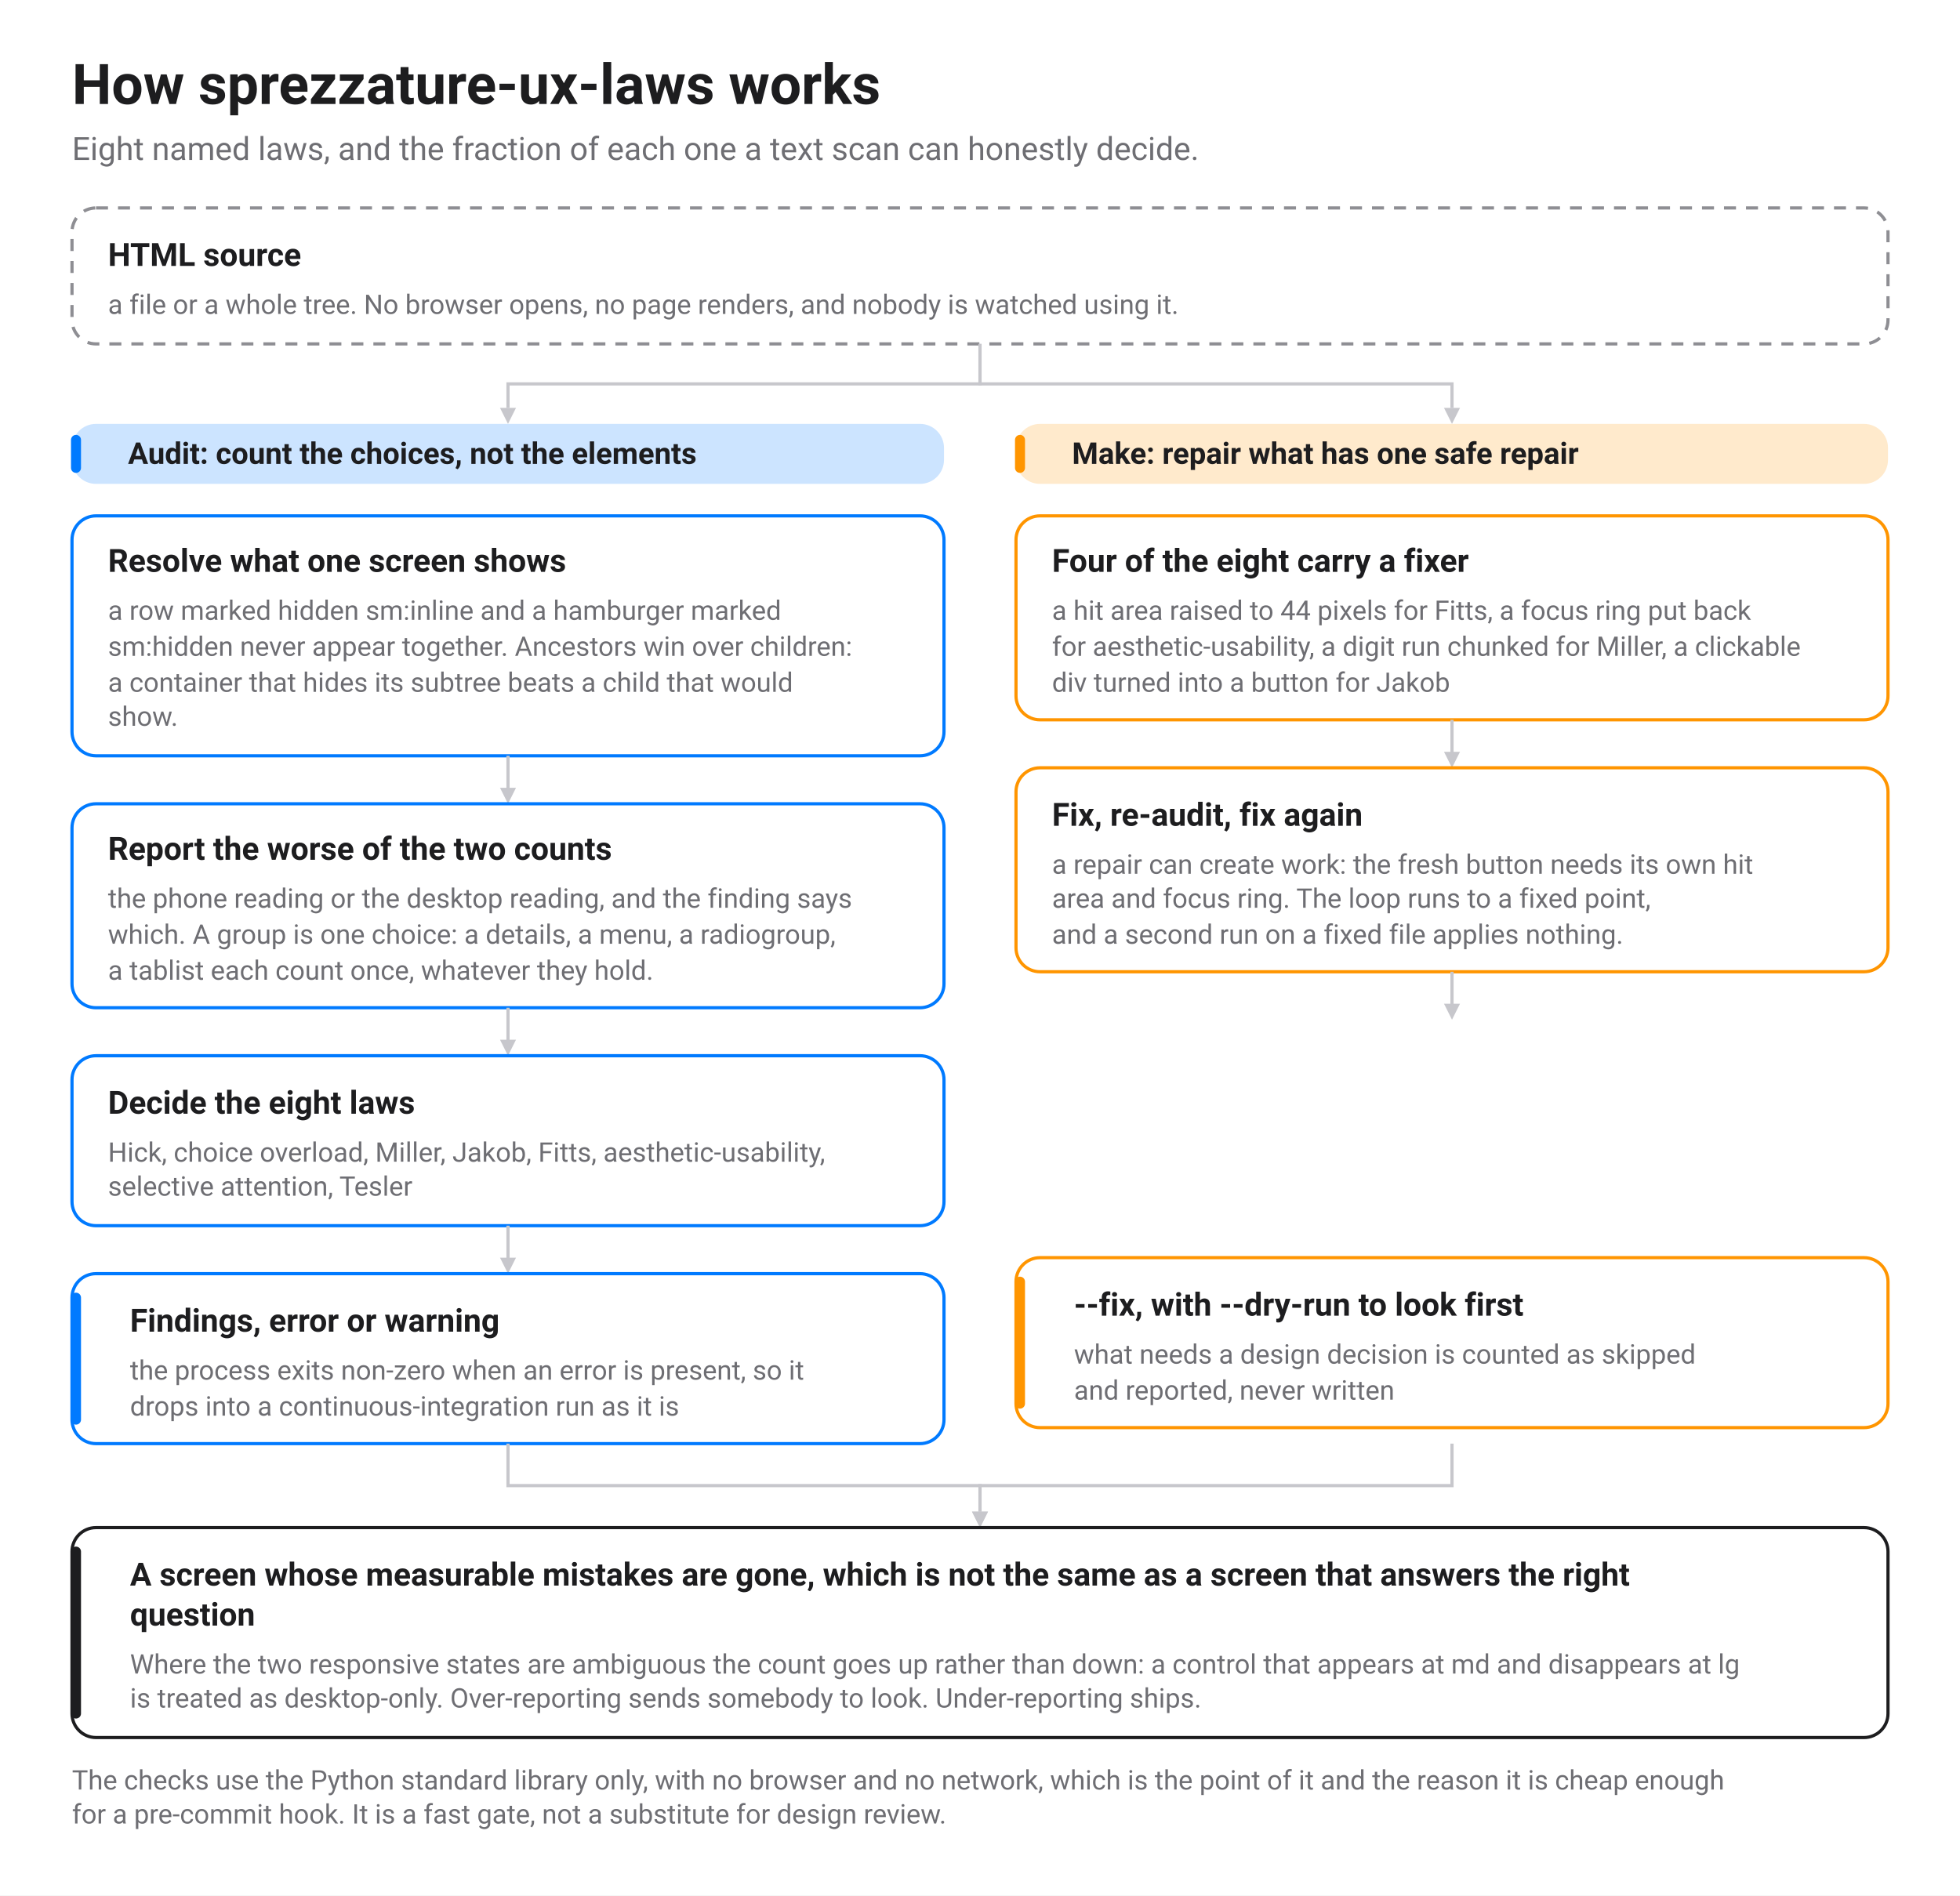
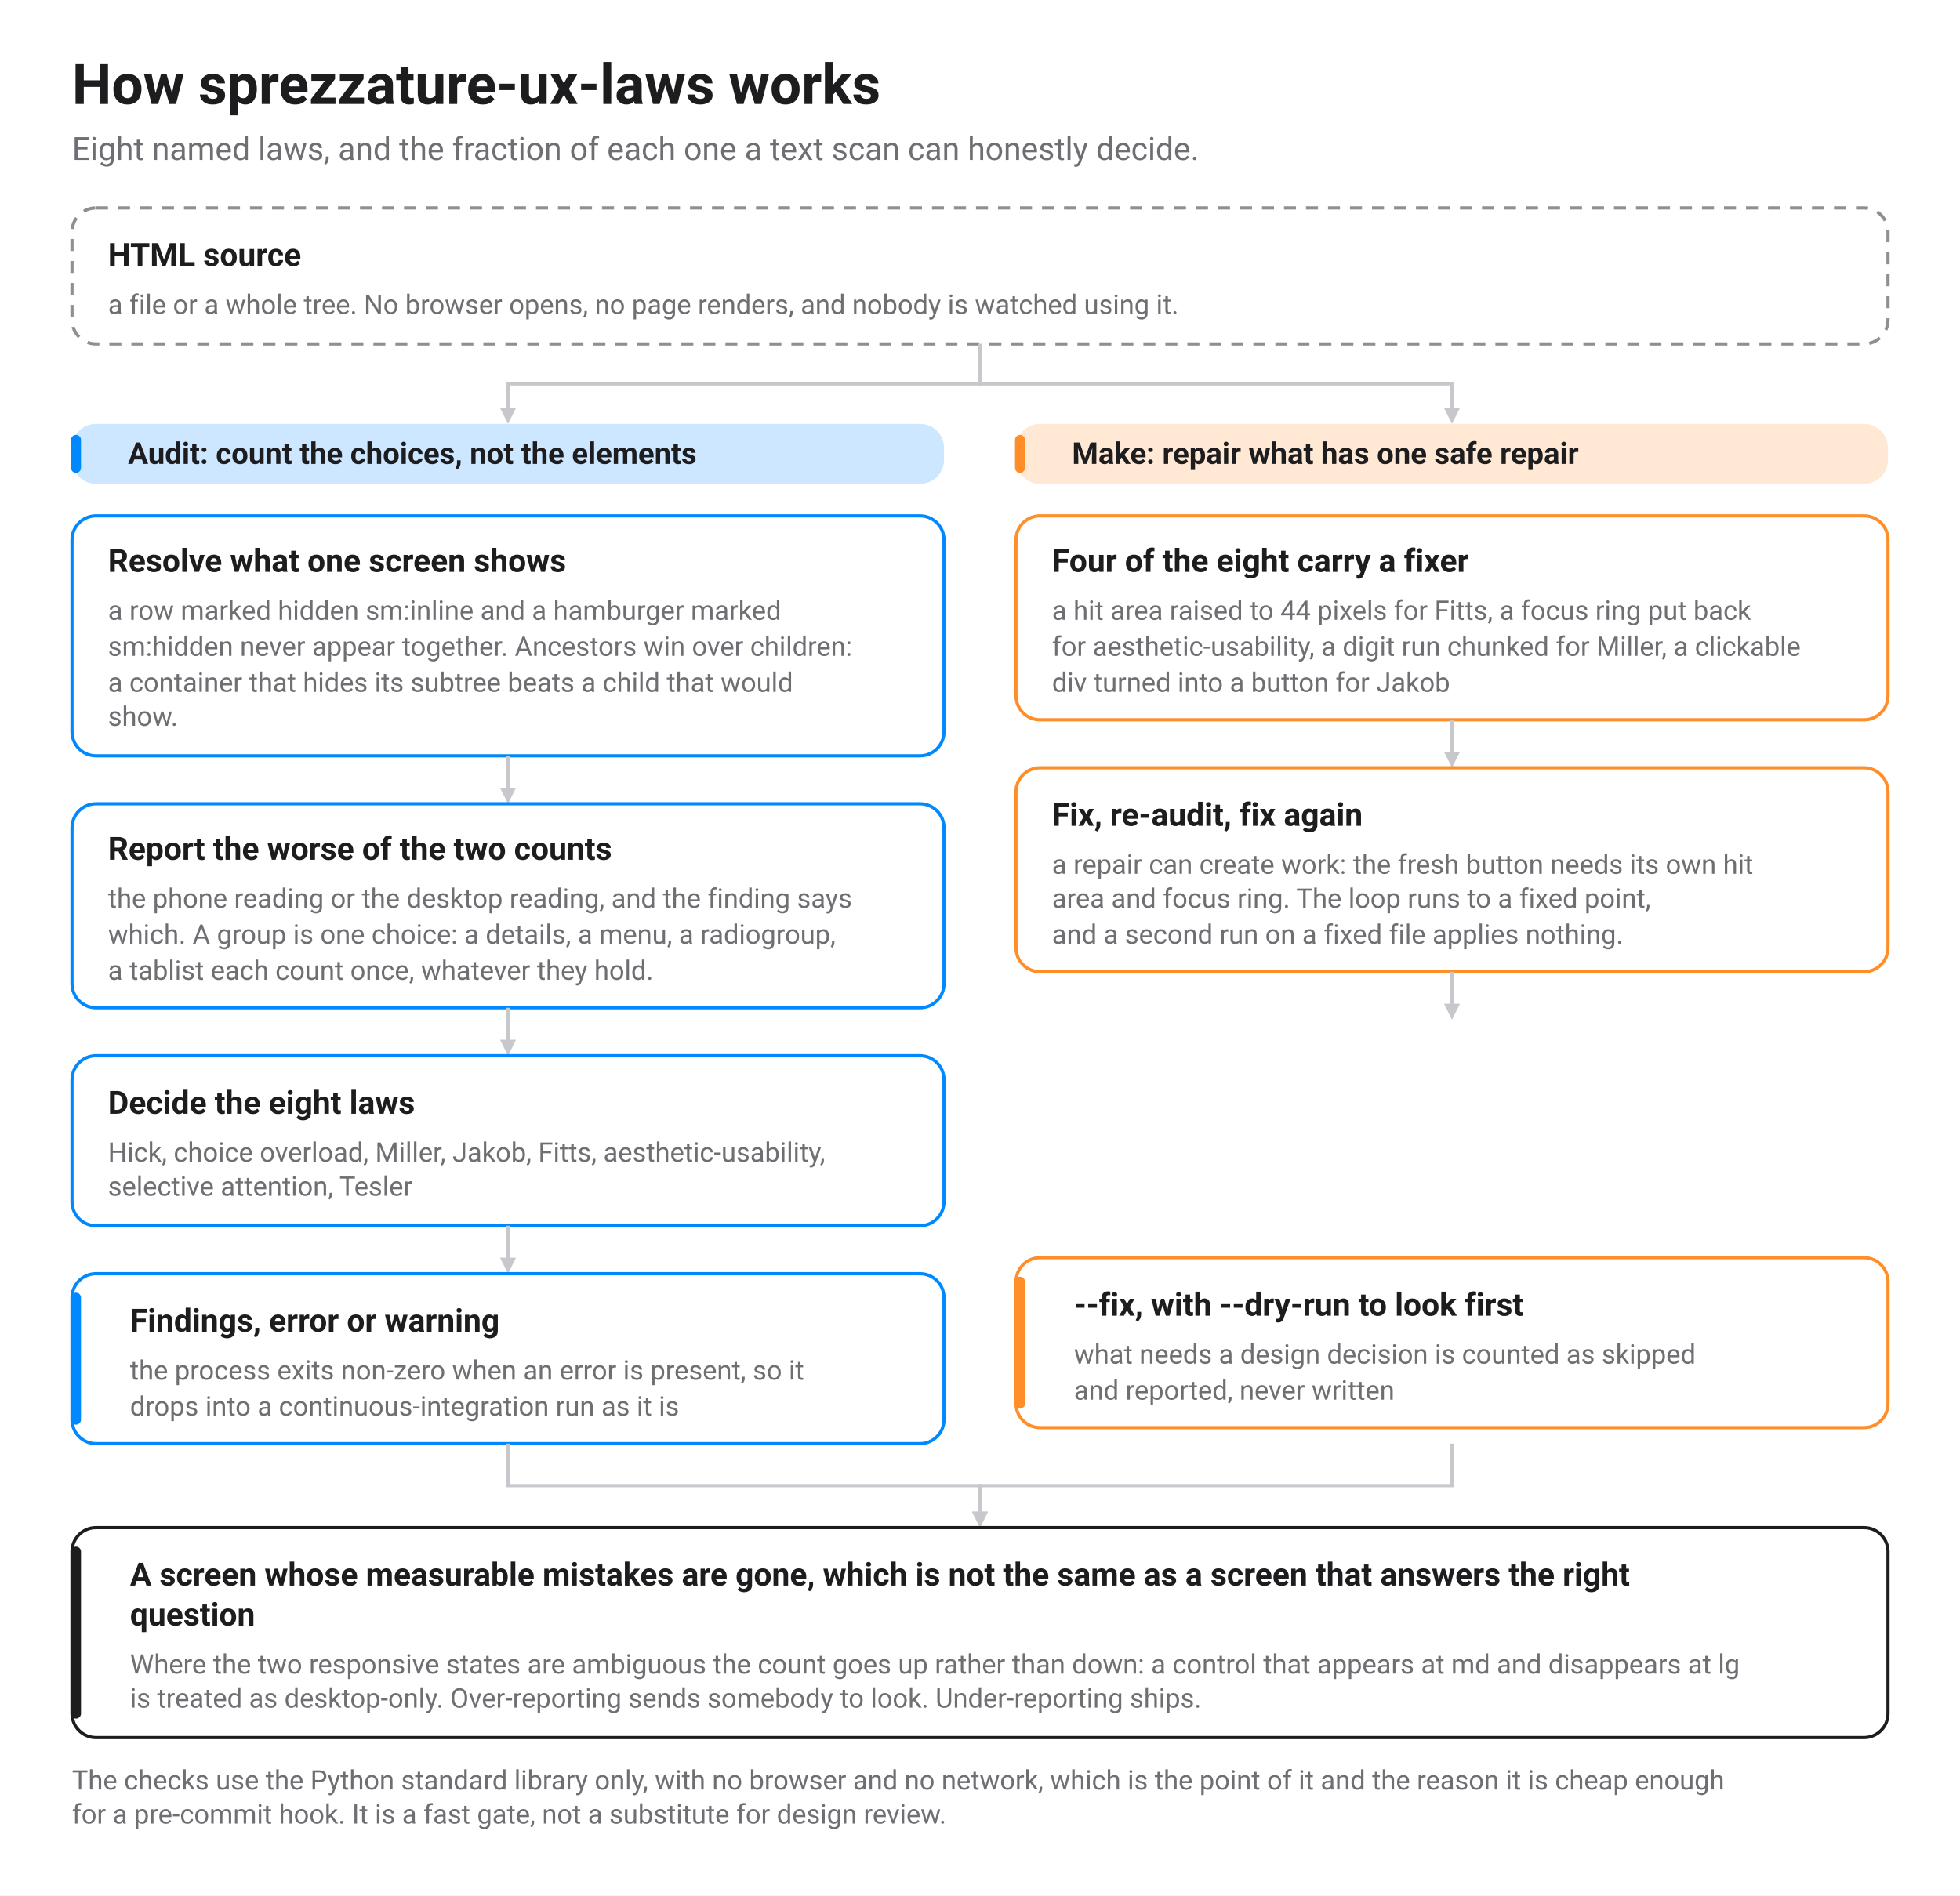
<svg xmlns="http://www.w3.org/2000/svg" width="980" height="948" viewBox="0 0 980 948" font-family="Roboto, Helvetica Neue, Helvetica, Arial, sans-serif" role="img" aria-labelledby="ux-laws-hiw-title ux-laws-hiw-desc">
-   <style>@media (prefers-color-scheme: dark){rect[fill="#FFFFFF"]{fill:#141416;}rect.paper{fill:#0B0B0C;}[fill="#1D1D1F"]{fill:#F2F2F7;}[fill="#6E6E73"]{fill:#9C9CA3;}[stroke="#1D1D1F"]{stroke:#F2F2F7;}[stroke="#C7C7CC"]{stroke:#5A5A5E;}[fill="#C7C7CC"]{fill:#5A5A5E;}rect[fill="#CCE4FF"]{fill:#082646;}rect[fill="#FFEACC"]{fill:#462C09;}}</style>
+   <style>@media (prefers-color-scheme: dark){rect[fill="#FFFFFF"]{fill:#141416;}rect.paper{fill:#0B0B0C;}[fill="#1D1D1F"]{fill:#F2F2F7;}[fill="#6E6E73"]{fill:#9C9CA3;}[stroke="#1D1D1F"]{stroke:#F2F2F7;}[stroke="#C7C7CC"]{stroke:#5A5A5E;}[fill="#C7C7CC"]{fill:#5A5A5E;}rect[fill="#CCE7FF"]{fill:#082946;}rect[fill="#FFE8D4"]{fill:#462A13;}}</style>
  <rect class="paper" width="980" height="948" fill="#FFFFFF" />
  <text x="36" y="52" font-size="28" font-weight="700" fill="#1D1D1F">How sprezzature-ux-laws works</text>
  <text x="36" y="80" font-size="16" font-weight="400" fill="#6E6E73">Eight named laws, and the fraction of each one a text scan can honestly decide.</text>
  <rect x="36" y="104" width="908" height="68" rx="12" fill="#FFFFFF" stroke="#8E8E93" stroke-width="1.6" stroke-dasharray="6 5" />
  <text x="54" y="133" font-size="16" font-weight="600" fill="#1D1D1F">HTML source</text>
  <text x="54" y="157" font-size="13.5" font-weight="400" fill="#6E6E73">a file or a whole tree. No browser opens, no page renders, and nobody is watched using it.</text>
  <path d="M490,172 V192 H254 V204" stroke="#C7C7CC" stroke-width="1.6" fill="none" />
  <path d="M250,204 L254,212 L258,204" fill="#C7C7CC" />
  <path d="M490,172 V192 H726 V204" stroke="#C7C7CC" stroke-width="1.6" fill="none" />
  <path d="M722,204 L726,212 L730,204" fill="#C7C7CC" />
-   <rect x="36" y="212" width="436" height="30" rx="12" fill="#CCE4FF" />
-   <path d="M38,220 v14" stroke="#007AFF" stroke-width="5" stroke-linecap="round" fill="none" />
+   <rect x="36" y="212" width="436" height="30" rx="12" fill="#CCE7FF" />
+   <path d="M38,220 v14" stroke="#0088FF" stroke-width="5" stroke-linecap="round" fill="none" />
  <text x="64" y="232" font-size="15" font-weight="700" fill="#1D1D1F">Audit: count the choices, not the elements</text>
-   <rect x="36" y="258" width="436" height="120" rx="12" fill="#FFFFFF" stroke="#007AFF" stroke-width="1.6" />
+   <rect x="36" y="258" width="436" height="120" rx="12" fill="#FFFFFF" stroke="#0088FF" stroke-width="1.6" />
  <text x="54" y="286" font-size="16" font-weight="600" fill="#1D1D1F">Resolve what one screen shows</text>
  <text x="54" y="310" font-size="13.5" font-weight="400" fill="#6E6E73">a row marked hidden sm:inline and a hamburger marked</text>
  <text x="54" y="328" font-size="13.5" font-weight="400" fill="#6E6E73">sm:hidden never appear together. Ancestors win over children:</text>
  <text x="54" y="346" font-size="13.5" font-weight="400" fill="#6E6E73">a container that hides its subtree beats a child that would</text>
  <text x="54" y="363" font-size="13.5" font-weight="400" fill="#6E6E73">show.</text>
  <path d="M254,378 v17" stroke="#C7C7CC" stroke-width="1.6" fill="none" />
  <path d="M250,394 L254,402 L258,394" fill="#C7C7CC" />
-   <rect x="36" y="402" width="436" height="102" rx="12" fill="#FFFFFF" stroke="#007AFF" stroke-width="1.6" />
+   <rect x="36" y="402" width="436" height="102" rx="12" fill="#FFFFFF" stroke="#0088FF" stroke-width="1.6" />
  <text x="54" y="430" font-size="16" font-weight="600" fill="#1D1D1F">Report the worse of the two counts</text>
  <text x="54" y="454" font-size="13.5" font-weight="400" fill="#6E6E73">the phone reading or the desktop reading, and the finding says</text>
  <text x="54" y="472" font-size="13.5" font-weight="400" fill="#6E6E73">which. A group is one choice: a details, a menu, a radiogroup,</text>
  <text x="54" y="490" font-size="13.5" font-weight="400" fill="#6E6E73">a tablist each count once, whatever they hold.</text>
  <path d="M254,504 v17" stroke="#C7C7CC" stroke-width="1.6" fill="none" />
  <path d="M250,520 L254,528 L258,520" fill="#C7C7CC" />
-   <rect x="36" y="528" width="436" height="85" rx="12" fill="#FFFFFF" stroke="#007AFF" stroke-width="1.6" />
+   <rect x="36" y="528" width="436" height="85" rx="12" fill="#FFFFFF" stroke="#0088FF" stroke-width="1.6" />
  <text x="54" y="557" font-size="16" font-weight="600" fill="#1D1D1F">Decide the eight laws</text>
  <text x="54" y="581" font-size="13.5" font-weight="400" fill="#6E6E73">Hick, choice overload, Miller, Jakob, Fitts, aesthetic-usability,</text>
  <text x="54" y="598" font-size="13.5" font-weight="400" fill="#6E6E73">selective attention, Tesler</text>
  <path d="M254,613 v17" stroke="#C7C7CC" stroke-width="1.6" fill="none" />
  <path d="M250,629 L254,637 L258,629" fill="#C7C7CC" />
-   <rect x="36" y="637" width="436" height="85" rx="12" fill="#FFFFFF" stroke="#007AFF" stroke-width="1.6" />
-   <path d="M38,649 v61" stroke="#007AFF" stroke-width="5" stroke-linecap="round" fill="none" />
+   <rect x="36" y="637" width="436" height="85" rx="12" fill="#FFFFFF" stroke="#0088FF" stroke-width="1.6" />
+   <path d="M38,649 v61" stroke="#0088FF" stroke-width="5" stroke-linecap="round" fill="none" />
  <text x="65" y="666" font-size="16" font-weight="600" fill="#1D1D1F">Findings, error or warning</text>
  <text x="65" y="690" font-size="13.5" font-weight="400" fill="#6E6E73">the process exits non-zero when an error is present, so it</text>
  <text x="65" y="708" font-size="13.5" font-weight="400" fill="#6E6E73">drops into a continuous-integration run as it is</text>
-   <rect x="508" y="212" width="436" height="30" rx="12" fill="#FFEACC" />
-   <path d="M510,220 v14" stroke="#FF9500" stroke-width="5" stroke-linecap="round" fill="none" />
+   <rect x="508" y="212" width="436" height="30" rx="12" fill="#FFE8D4" />
+   <path d="M510,220 v14" stroke="#FF8D28" stroke-width="5" stroke-linecap="round" fill="none" />
  <text x="536" y="232" font-size="15" font-weight="700" fill="#1D1D1F">Make: repair what has one safe repair</text>
-   <rect x="508" y="258" width="436" height="102" rx="12" fill="#FFFFFF" stroke="#FF9500" stroke-width="1.6" />
+   <rect x="508" y="258" width="436" height="102" rx="12" fill="#FFFFFF" stroke="#FF8D28" stroke-width="1.6" />
  <text x="526" y="286" font-size="16" font-weight="600" fill="#1D1D1F">Four of the eight carry a fixer</text>
  <text x="526" y="310" font-size="13.5" font-weight="400" fill="#6E6E73">a hit area raised to 44 pixels for Fitts, a focus ring put back</text>
  <text x="526" y="328" font-size="13.5" font-weight="400" fill="#6E6E73">for aesthetic-usability, a digit run chunked for Miller, a clickable</text>
  <text x="526" y="346" font-size="13.5" font-weight="400" fill="#6E6E73">div turned into a button for Jakob</text>
  <path d="M726,360 v17" stroke="#C7C7CC" stroke-width="1.6" fill="none" />
  <path d="M722,376 L726,384 L730,376" fill="#C7C7CC" />
-   <rect x="508" y="384" width="436" height="102" rx="12" fill="#FFFFFF" stroke="#FF9500" stroke-width="1.6" />
+   <rect x="508" y="384" width="436" height="102" rx="12" fill="#FFFFFF" stroke="#FF8D28" stroke-width="1.6" />
  <text x="526" y="413" font-size="16" font-weight="600" fill="#1D1D1F">Fix, re-audit, fix again</text>
  <text x="526" y="437" font-size="13.5" font-weight="400" fill="#6E6E73">a repair can create work: the fresh button needs its own hit</text>
  <text x="526" y="454" font-size="13.5" font-weight="400" fill="#6E6E73">area and focus ring. The loop runs to a fixed point,</text>
  <text x="526" y="472" font-size="13.5" font-weight="400" fill="#6E6E73">and a second run on a fixed file applies nothing.</text>
  <path d="M726,486 v17" stroke="#C7C7CC" stroke-width="1.6" fill="none" />
  <path d="M722,502 L726,510 L730,502" fill="#C7C7CC" />
-   <rect x="508" y="629" width="436" height="85" rx="12" fill="#FFFFFF" stroke="#FF9500" stroke-width="1.6" />
-   <path d="M510,641 v61" stroke="#FF9500" stroke-width="5" stroke-linecap="round" fill="none" />
+   <rect x="508" y="629" width="436" height="85" rx="12" fill="#FFFFFF" stroke="#FF8D28" stroke-width="1.6" />
+   <path d="M510,641 v61" stroke="#FF8D28" stroke-width="5" stroke-linecap="round" fill="none" />
  <text x="537" y="658" font-size="16" font-weight="600" fill="#1D1D1F">--fix, with --dry-run to look first</text>
  <text x="537" y="682" font-size="13.5" font-weight="400" fill="#6E6E73">what needs a design decision is counted as skipped</text>
  <text x="537" y="700" font-size="13.5" font-weight="400" fill="#6E6E73">and reported, never written</text>
  <path d="M254,722 V743 H490 V756" stroke="#C7C7CC" stroke-width="1.6" fill="none" />
  <path d="M486,756 L490,764 L494,756" fill="#C7C7CC" />
  <path d="M726,722 V743 H490 V756" stroke="#C7C7CC" stroke-width="1.6" fill="none" />
  <path d="M486,756 L490,764 L494,756" fill="#C7C7CC" />
  <rect x="36" y="764" width="908" height="105" rx="12" fill="#FFFFFF" stroke="#1D1D1F" stroke-width="1.6" />
  <path d="M38,776 v81" stroke="#1D1D1F" stroke-width="5" stroke-linecap="round" fill="none" />
  <text x="65" y="793" font-size="16" font-weight="600" fill="#1D1D1F">A screen whose measurable mistakes are gone, which is not the same as a screen that answers the right</text>
  <text x="65" y="813" font-size="16" font-weight="600" fill="#1D1D1F">question</text>
  <text x="65" y="837" font-size="13.5" font-weight="400" fill="#6E6E73">Where the two responsive states are ambiguous the count goes up rather than down: a control that appears at md and disappears at lg</text>
  <text x="65" y="854" font-size="13.5" font-weight="400" fill="#6E6E73">is treated as desktop-only. Over-reporting sends somebody to look. Under-reporting ships.</text>
  <text x="36" y="895" font-size="13.5" font-weight="400" fill="#6E6E73">The checks use the Python standard library only, with no browser and no network, which is the point of it and the reason it is cheap enough</text>
  <text x="36" y="912" font-size="13.5" font-weight="400" fill="#6E6E73">for a pre-commit hook. It is a fast gate, not a substitute for design review.</text>
</svg>
